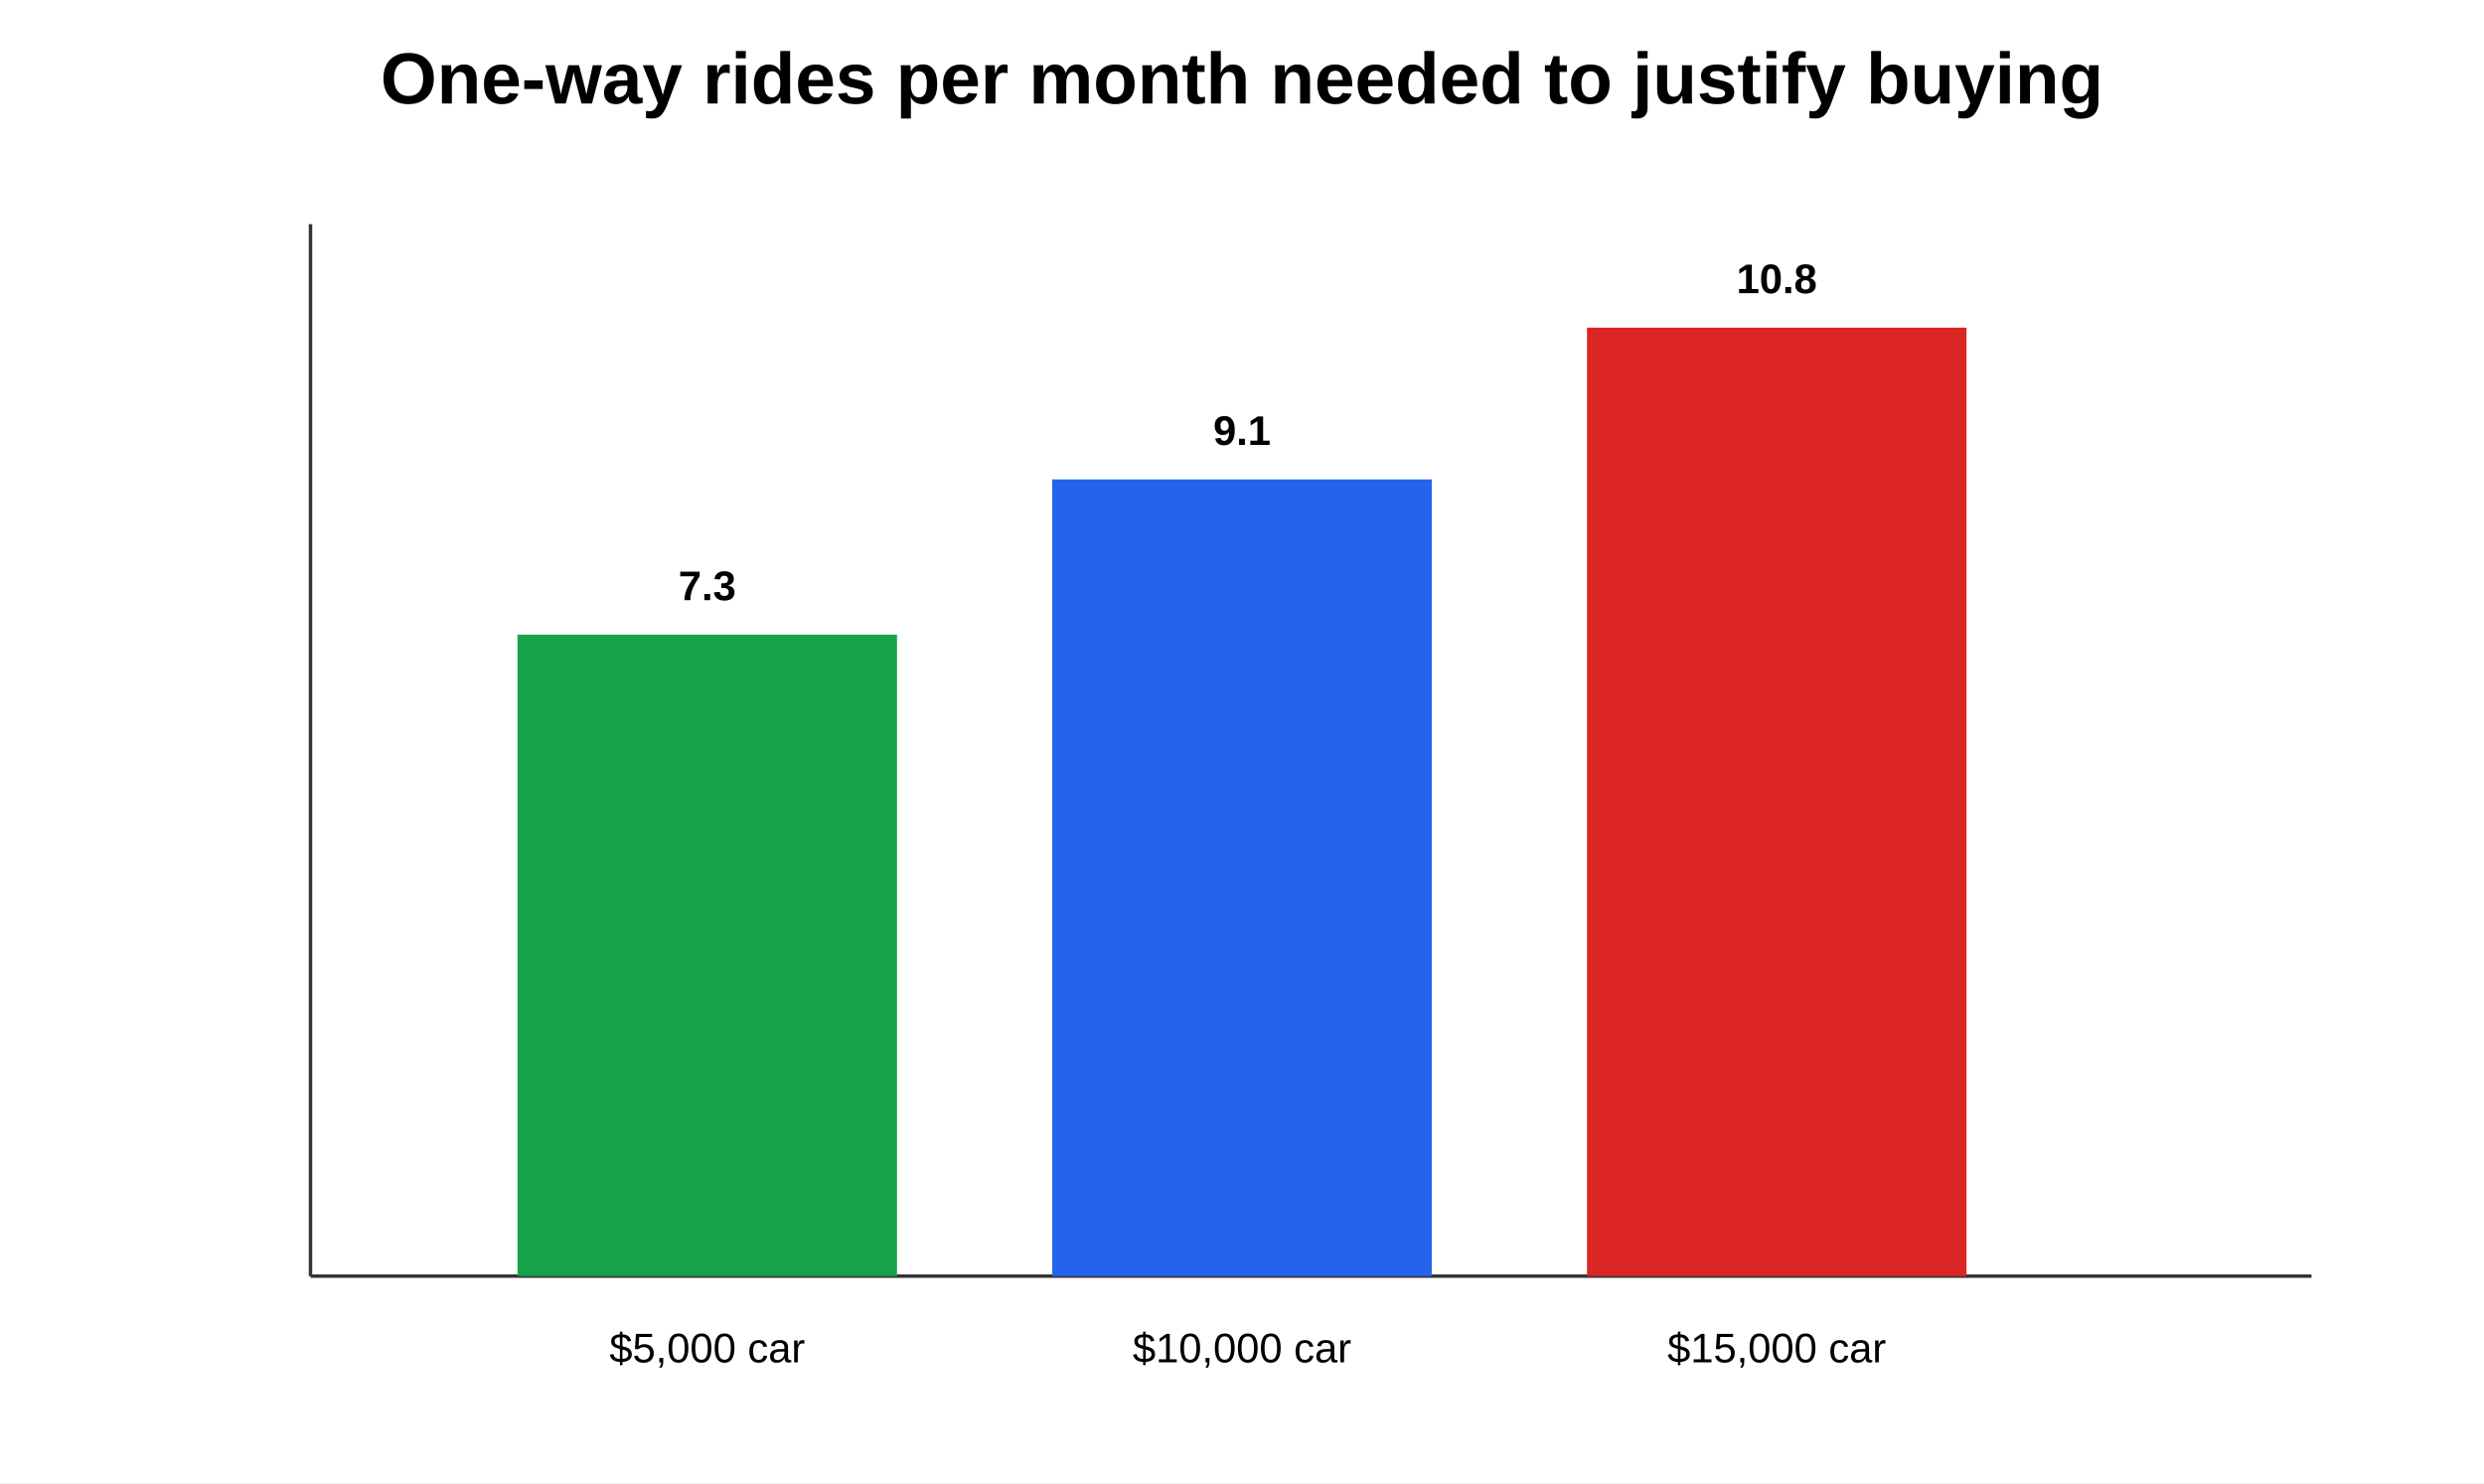
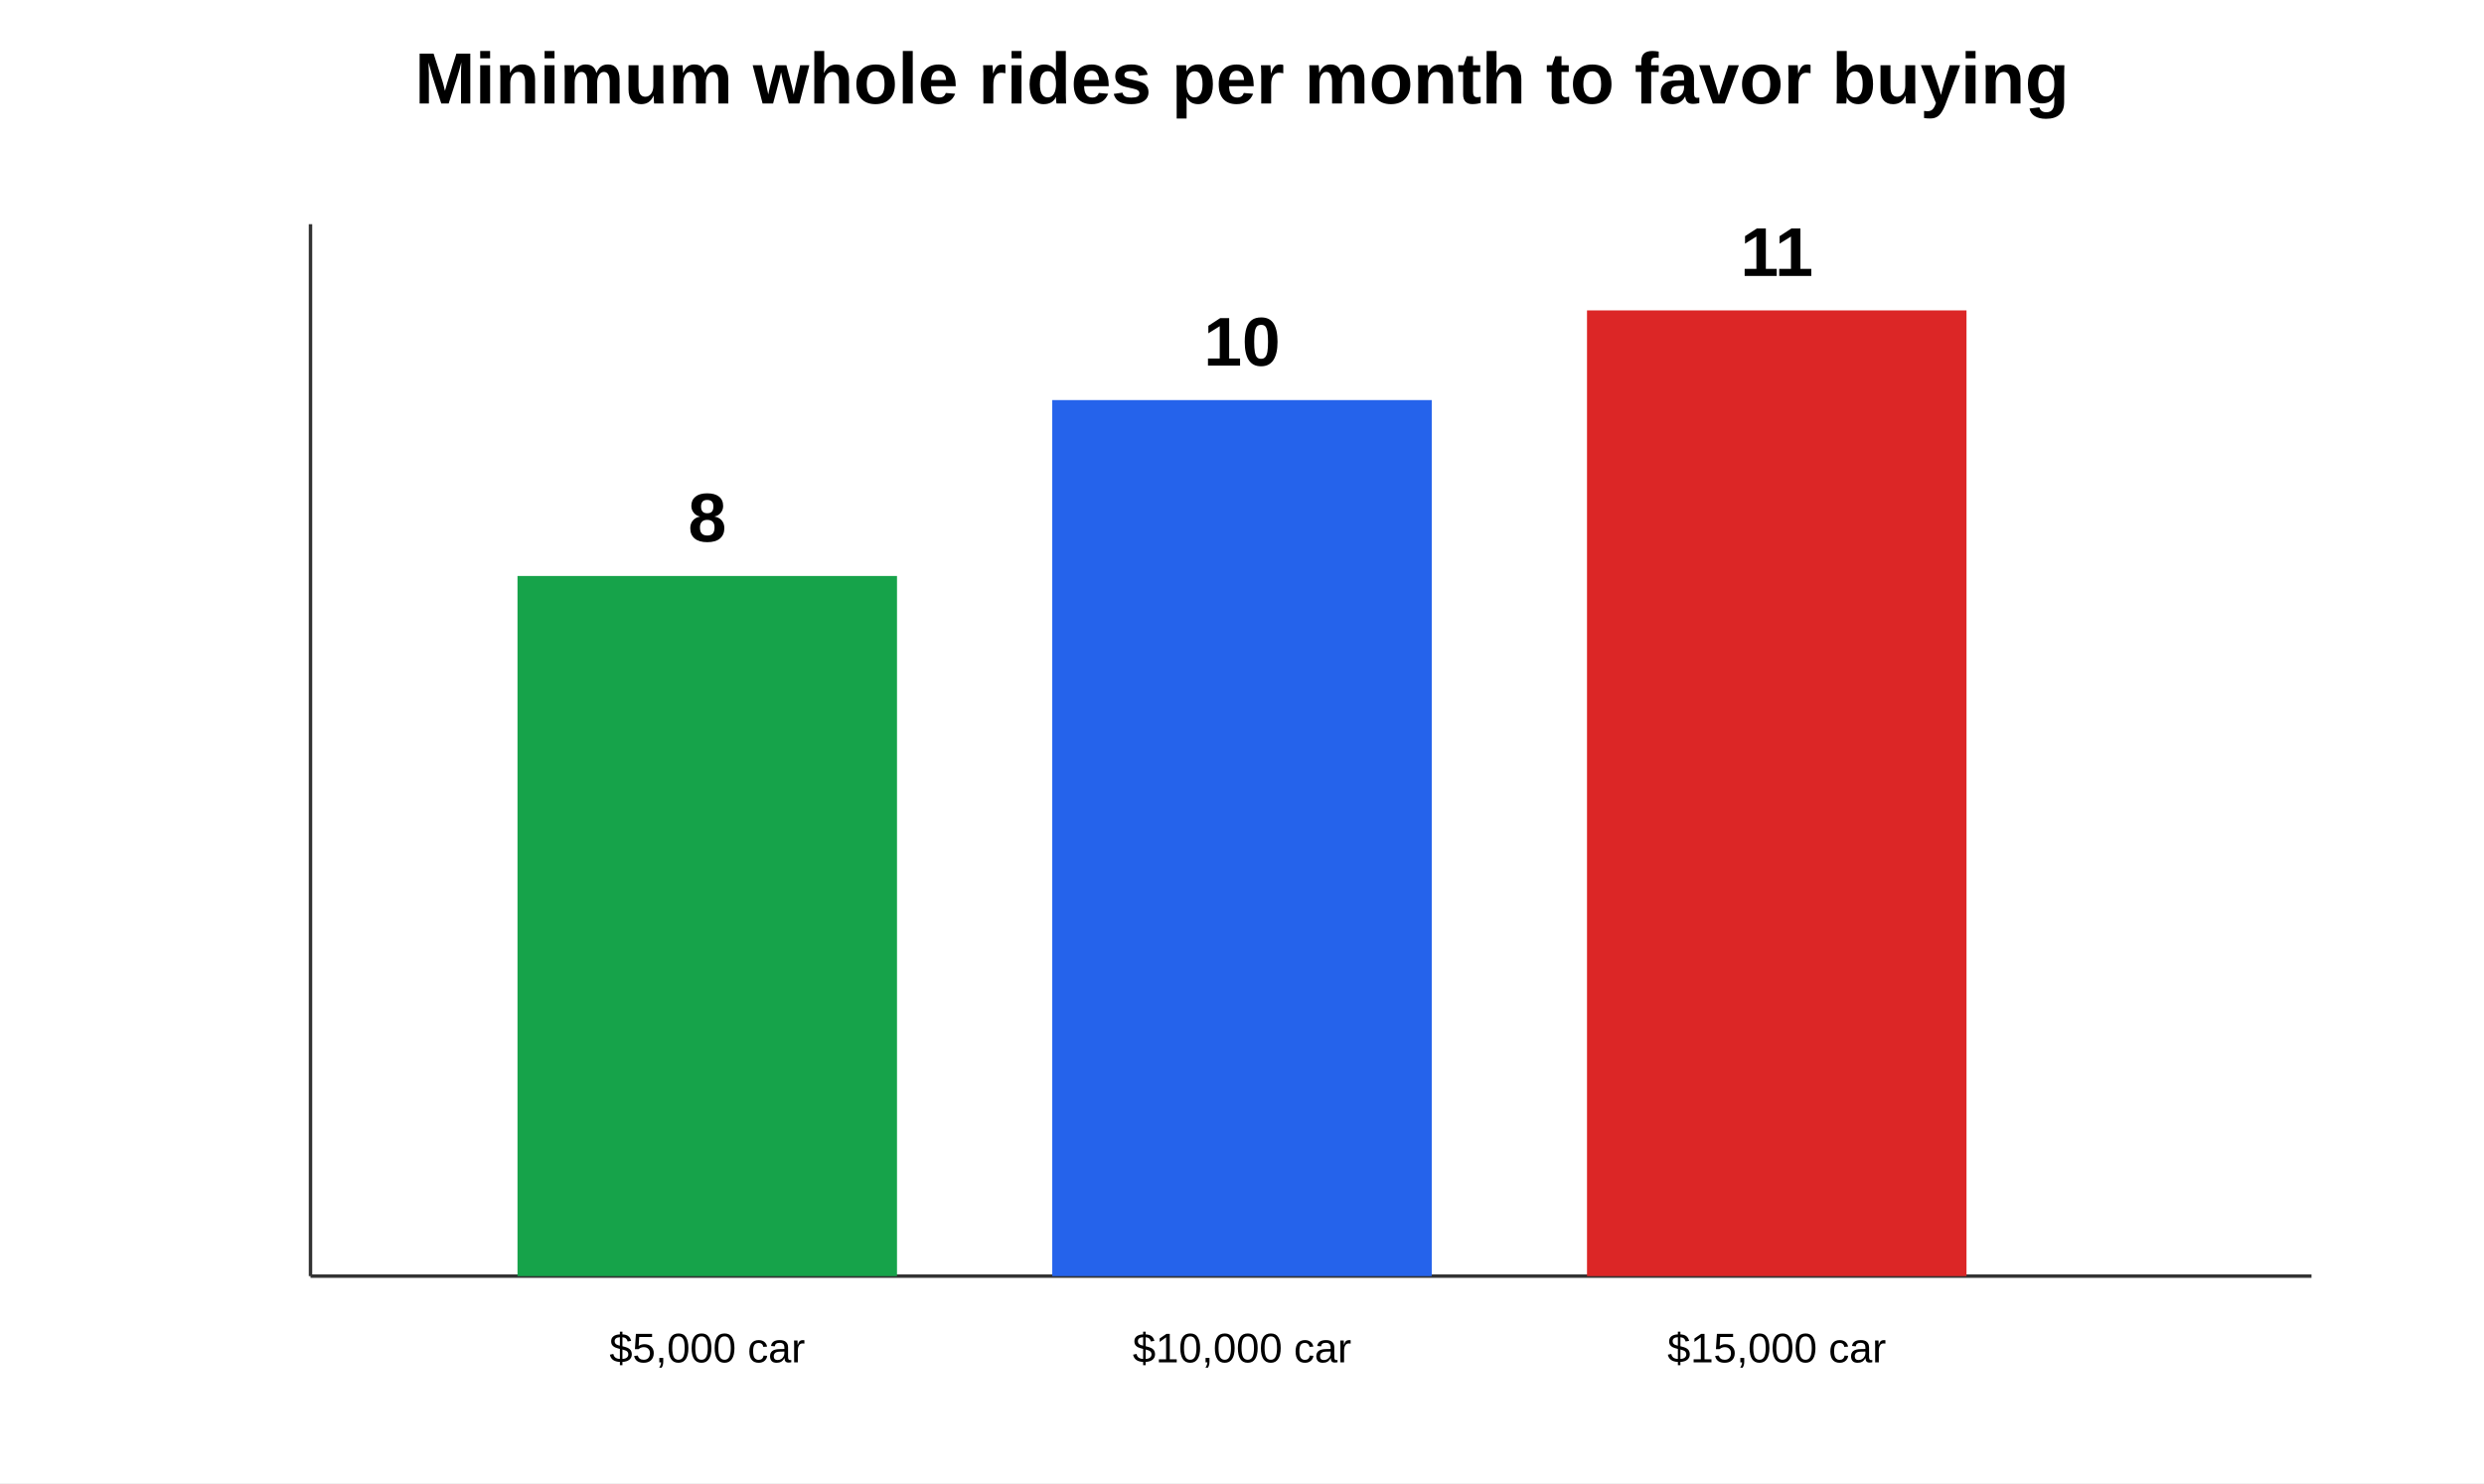
<svg xmlns="http://www.w3.org/2000/svg" width="720" height="430">
  <rect width="100%" height="100%" fill="white" />
-   <text x="360" y="30" text-anchor="middle" font-family="Arial" font-size="21" font-weight="bold">One-way rides per month needed to justify buying</text>
+   <text x="360" y="30" text-anchor="middle" font-family="Arial" font-size="21" font-weight="bold">Minimum whole rides per month to favor buying</text>
  <line x1="90" y1="370" x2="670" y2="370" stroke="#333" />
  <line x1="90" y1="65" x2="90" y2="370" stroke="#333" />
-   <rect x="150" y="184" width="110" height="186" fill="#16a34a" />
-   <rect x="305" y="139" width="110" height="231" fill="#2563eb" />
-   <rect x="460" y="95" width="110" height="275" fill="#dc2626" />
+   <rect x="150" y="167" width="110" height="203" fill="#16a34a" />
+   <rect x="305" y="116" width="110" height="254" fill="#2563eb" />
+   <rect x="460" y="90" width="110" height="280" fill="#dc2626" />
  <g font-family="Arial" text-anchor="middle">
-     <text x="205" y="174" font-weight="bold">7.3</text>
-     <text x="360" y="129" font-weight="bold">9.1</text>
-     <text x="515" y="85" font-weight="bold">10.8</text>
+     <text x="205" y="157" font-size="20" font-weight="bold">8</text>
+     <text x="360" y="106" font-size="20" font-weight="bold">10</text>
+     <text x="515" y="80" font-size="20" font-weight="bold">11</text>
    <text x="205" y="395">$5,000 car</text>
    <text x="360" y="395">$10,000 car</text>
    <text x="515" y="395">$15,000 car</text>
  </g>
</svg>
